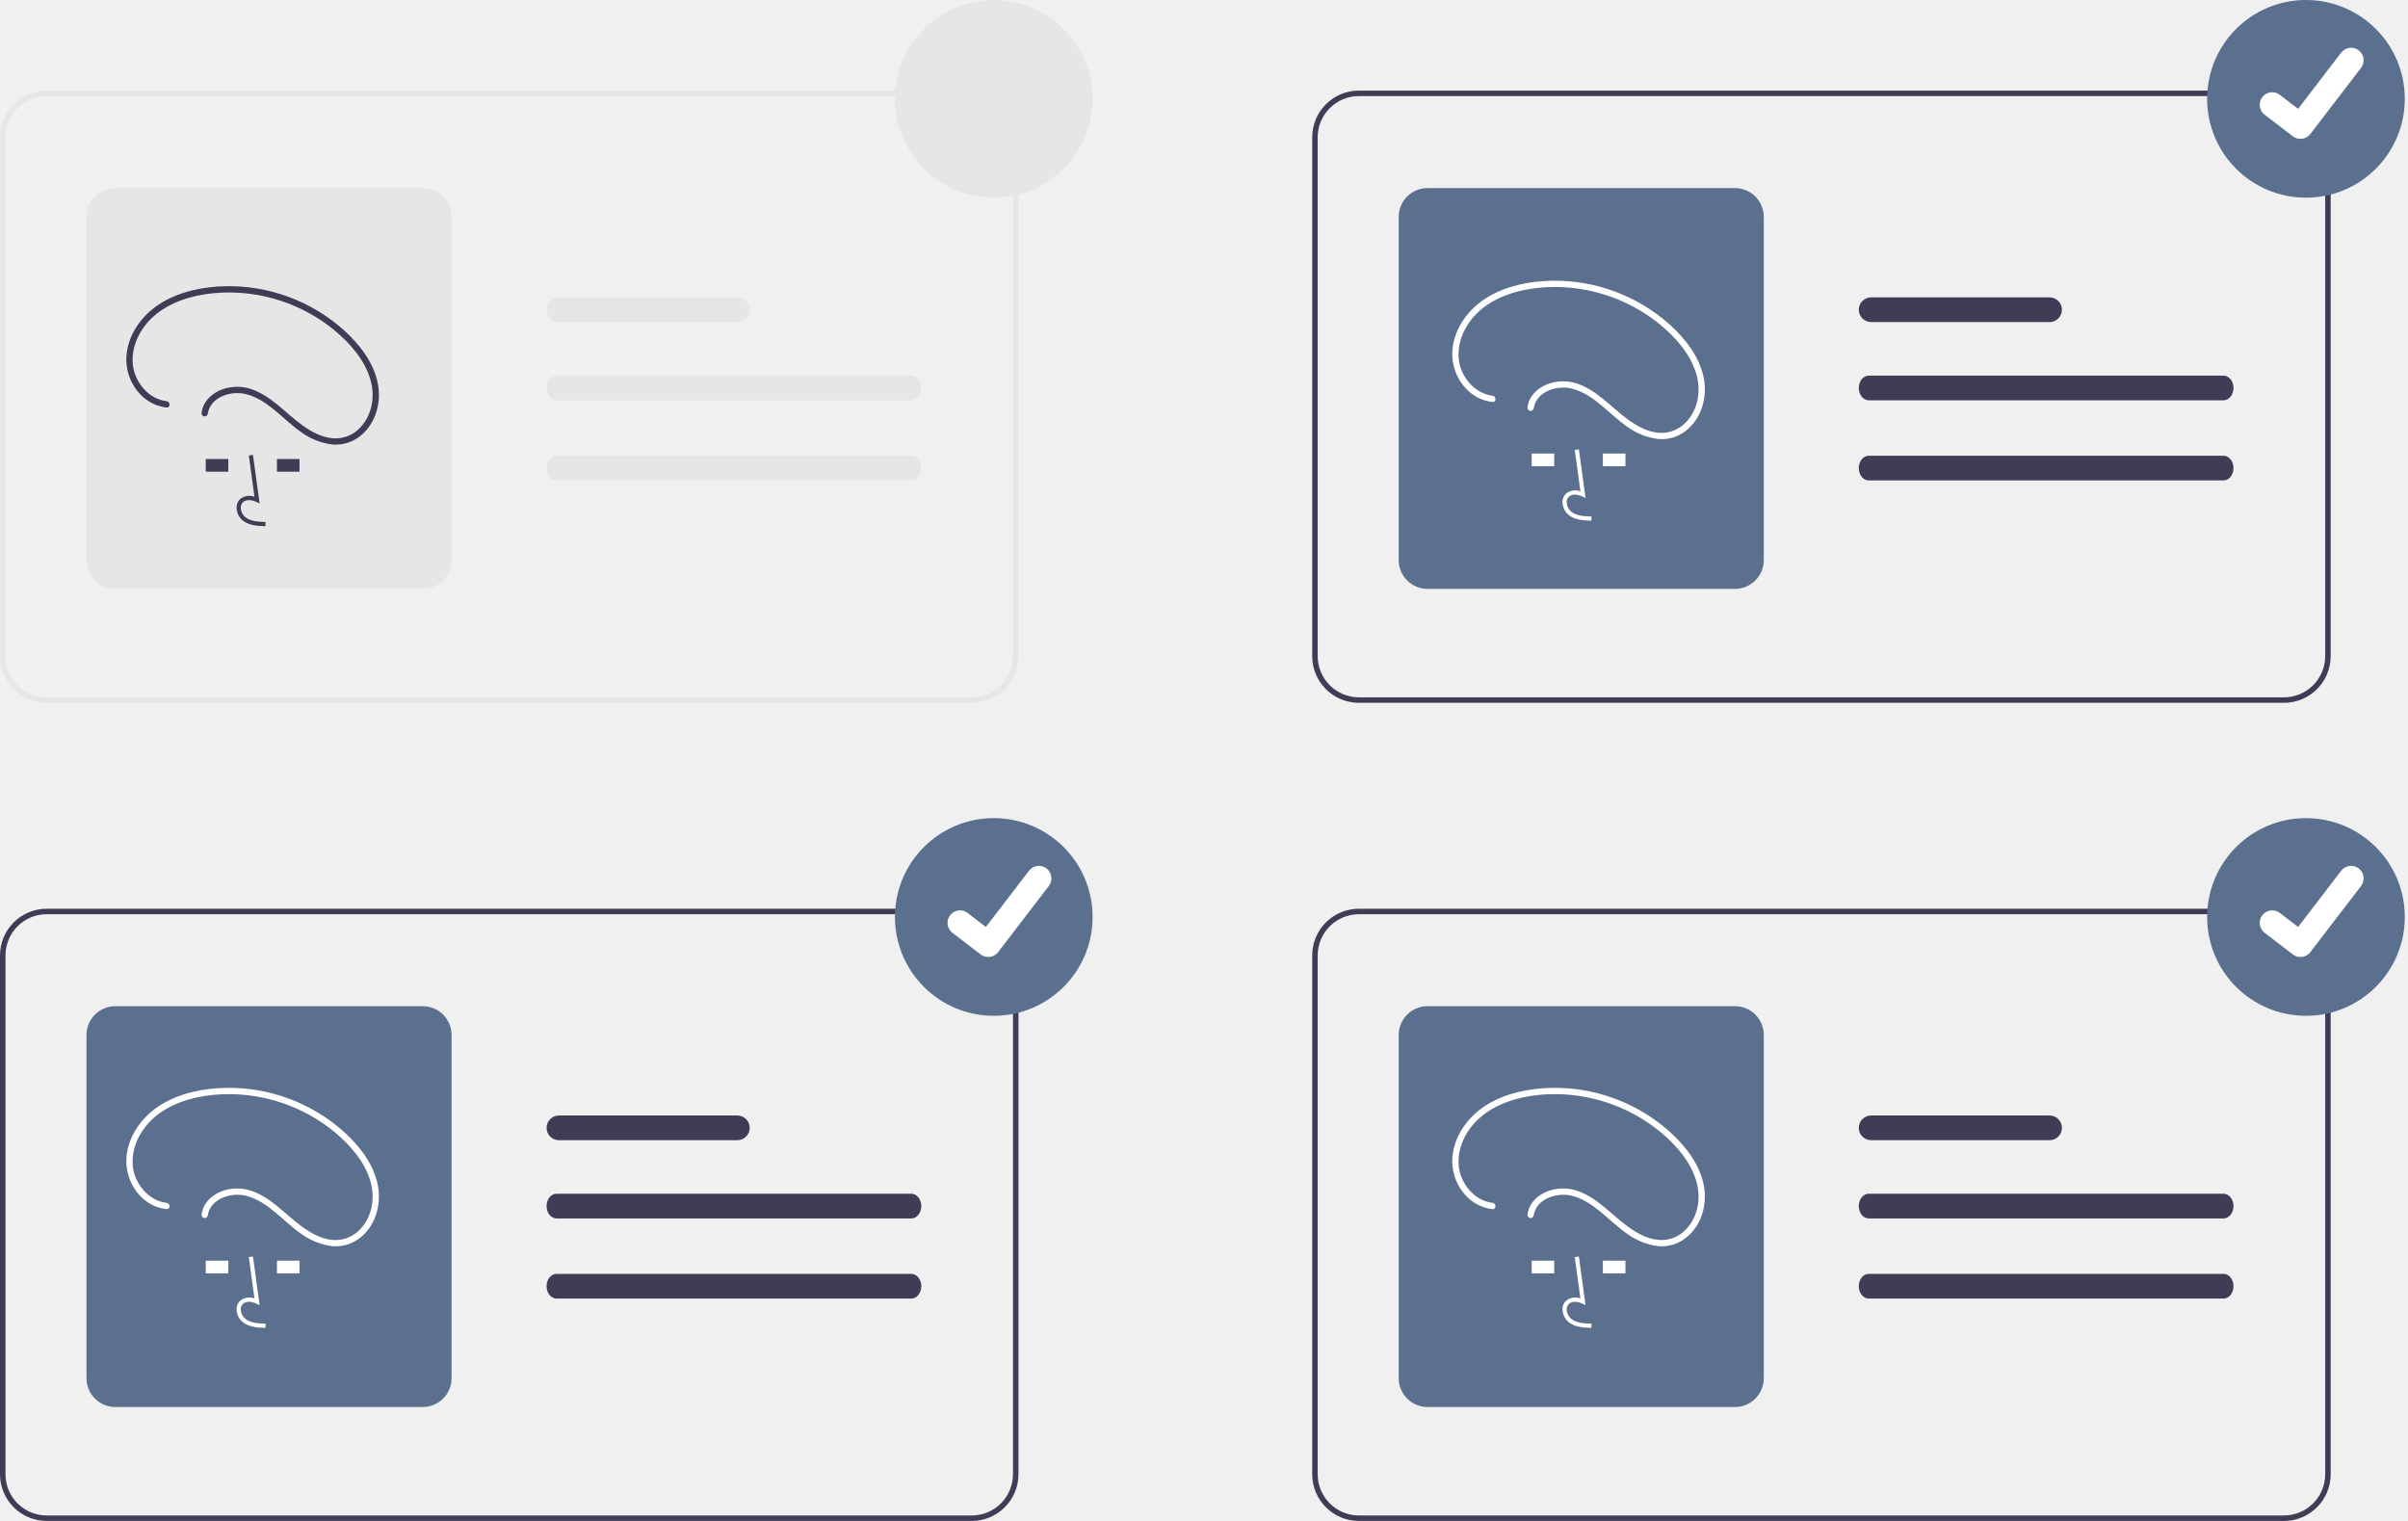
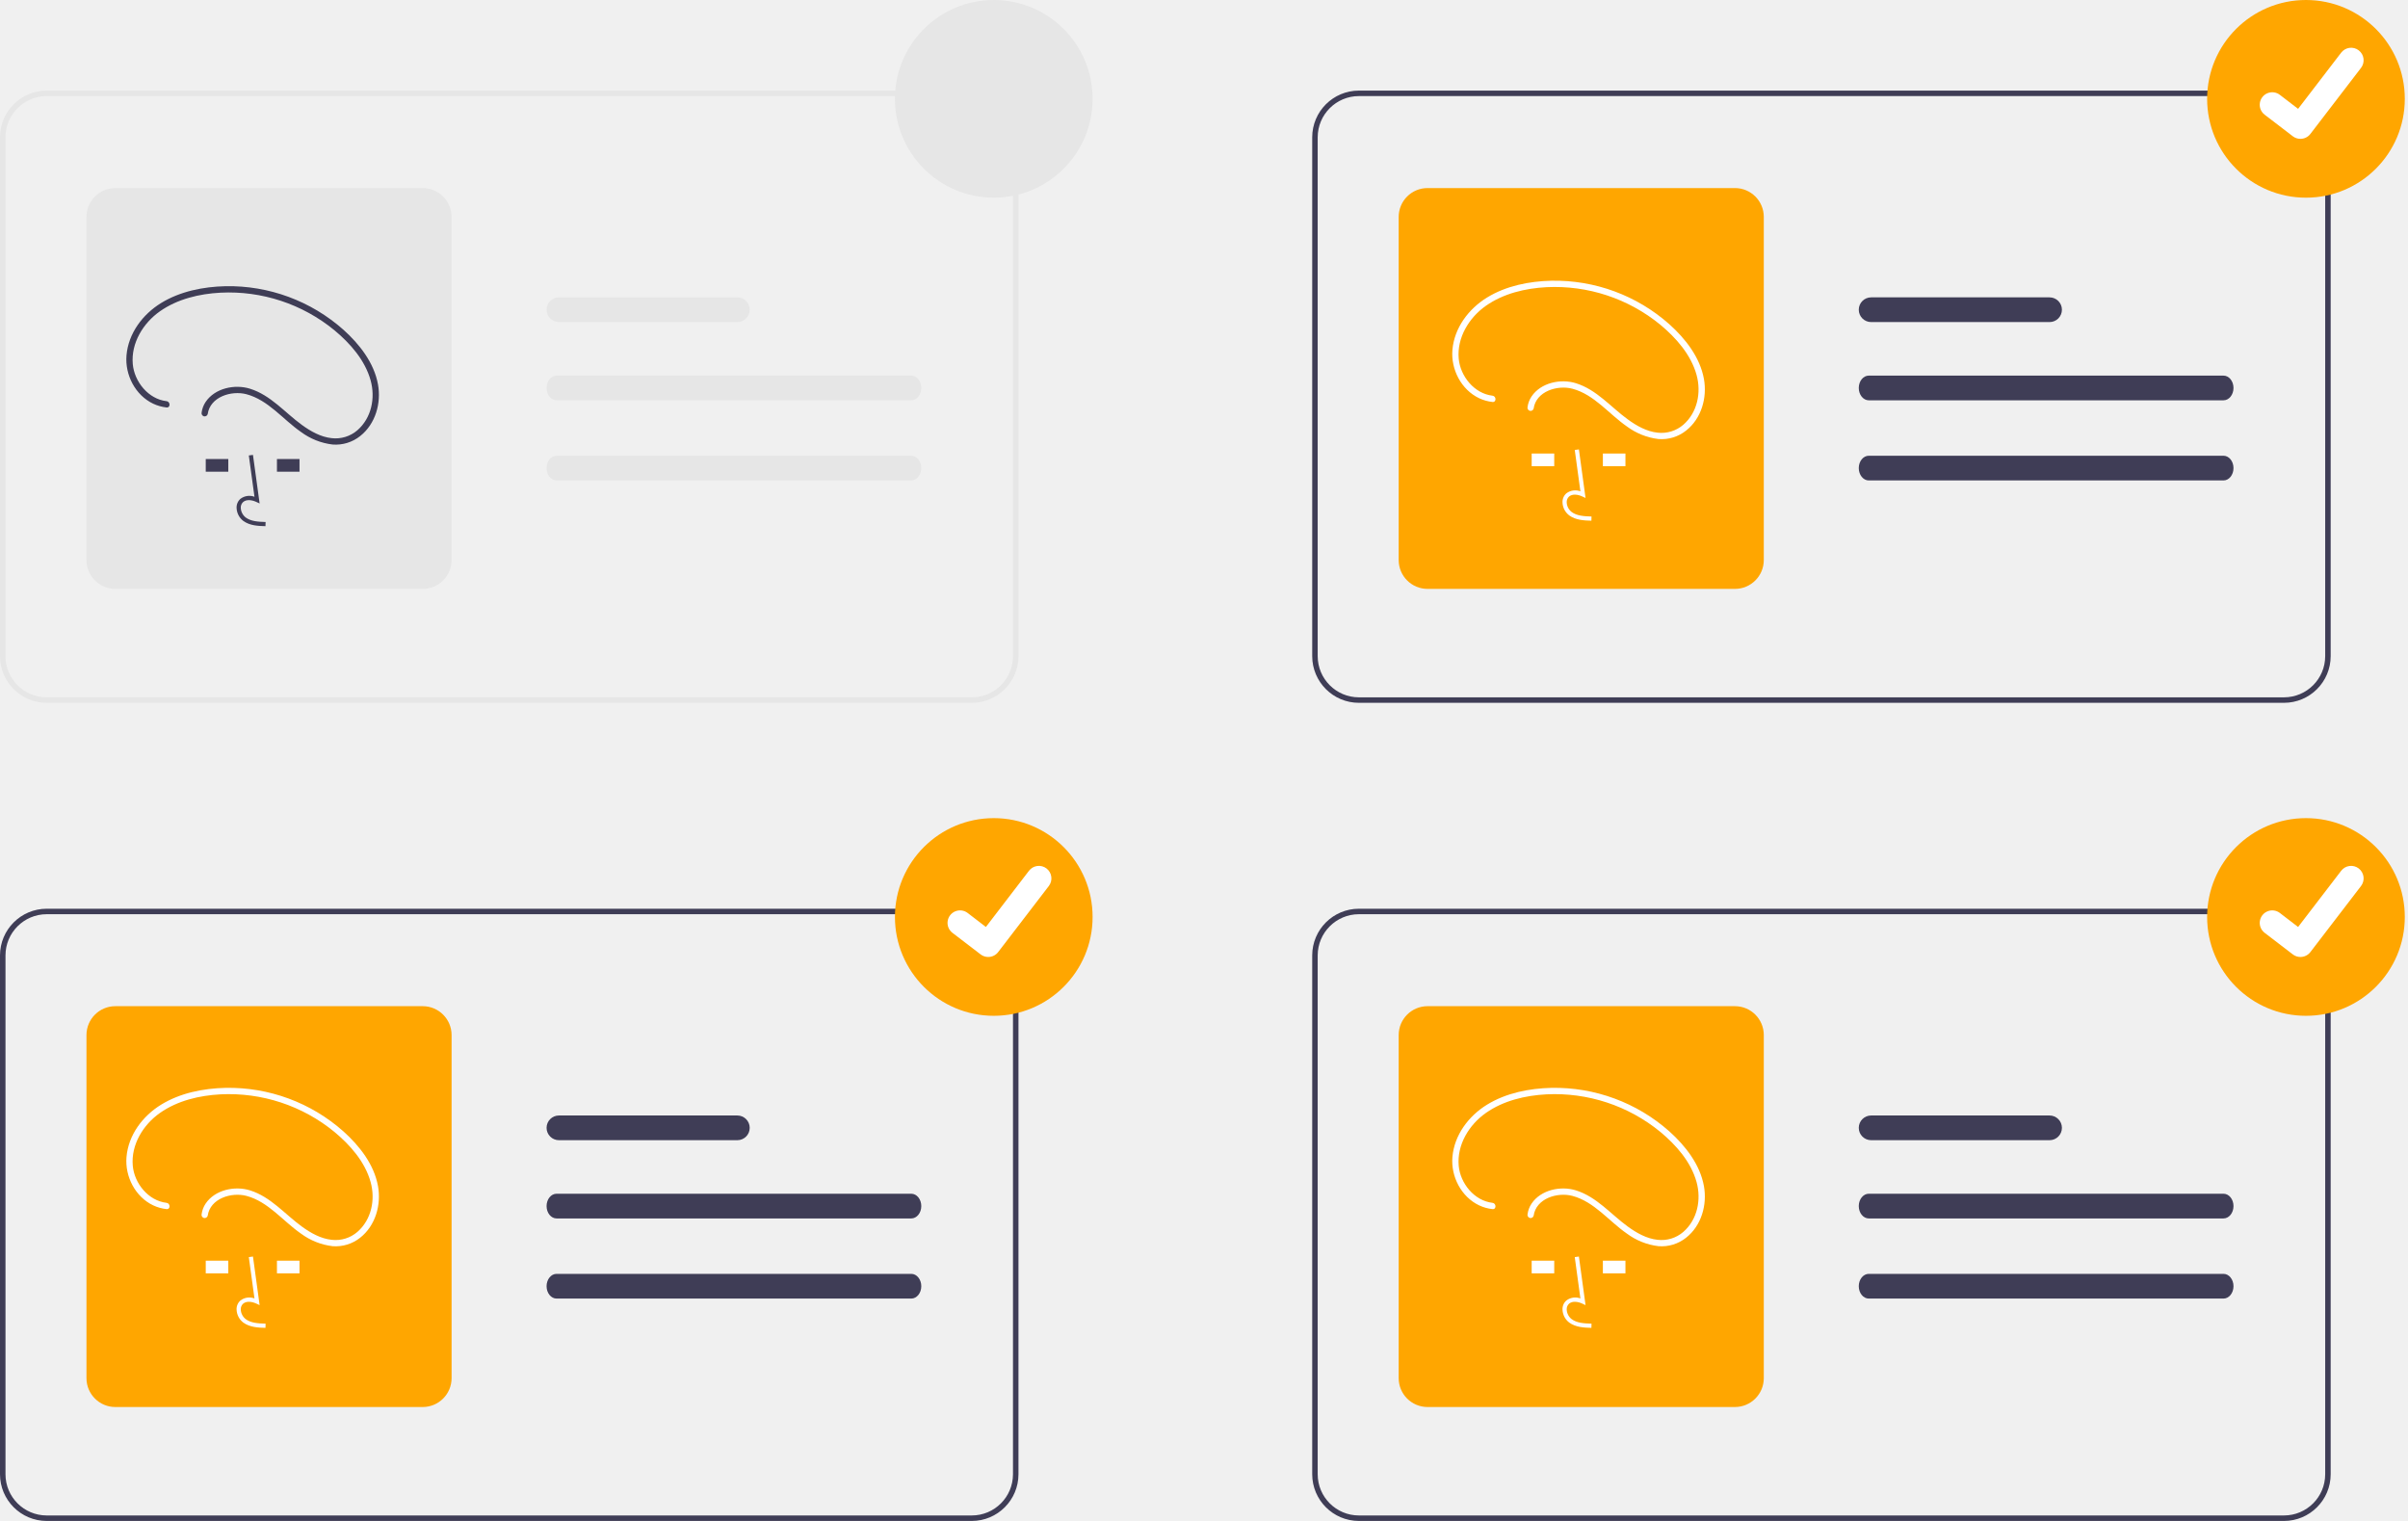
<svg xmlns="http://www.w3.org/2000/svg" width="190px" height="120px" viewBox="0 0 190 120" version="1.1">
  <g id="Illustrations" stroke="none" stroke-width="1" fill="none" fill-rule="evenodd">
    <g id="illustration/select-organizations" fill-rule="nonzero">
      <g id="undraw_Invite_re_rrcp">
        <path d="M76.679,55.451 L3.682,55.451 C1.65,55.449 0.002,53.802 0,51.769 L0,10.83 C0.002,8.798 1.65,7.15 3.682,7.148 L76.679,7.148 C78.711,7.15 80.359,8.798 80.361,10.83 L80.361,51.769 C80.359,53.802 78.711,55.449 76.679,55.451 Z M3.682,7.581 C1.889,7.583 0.435,9.037 0.433,10.83 L0.433,51.769 C0.435,53.563 1.889,55.016 3.682,55.018 L76.679,55.018 C78.472,55.016 79.926,53.563 79.928,51.769 L79.928,10.83 C79.926,9.037 78.472,7.583 76.679,7.581 L3.682,7.581 Z" id="Shape" fill="#E6E6E6" />
        <path d="M58.181,23.461 L44.101,23.461 C43.563,23.461 43.126,23.898 43.126,24.436 C43.126,24.974 43.563,25.411 44.101,25.411 L58.181,25.411 C58.719,25.411 59.155,24.974 59.155,24.436 C59.155,23.898 58.719,23.461 58.181,23.461 L58.181,23.461 Z" id="Path" fill="#E6E6E6" />
        <path d="M71.905,29.635 L43.915,29.635 C43.479,29.635 43.126,30.072 43.126,30.609 C43.126,31.146 43.479,31.584 43.915,31.584 L71.905,31.584 C72.34,31.584 72.693,31.146 72.693,30.609 C72.693,30.072 72.34,29.635 71.905,29.635 Z" id="Path" fill="#E6E6E6" />
        <path d="M71.905,35.957 L43.915,35.957 C43.479,35.957 43.126,36.394 43.126,36.931 C43.126,37.469 43.479,37.906 43.915,37.906 L71.905,37.906 C72.34,37.906 72.693,37.469 72.693,36.931 C72.693,36.394 72.34,35.957 71.905,35.957 Z" id="Path" fill="#E6E6E6" />
        <path d="M33.357,46.462 L9.097,46.462 C7.842,46.461 6.825,45.443 6.823,44.188 L6.823,17.112 C6.825,15.856 7.842,14.839 9.097,14.838 L33.357,14.838 C34.613,14.839 35.63,15.856 35.632,17.112 L35.632,44.188 C35.63,45.443 34.613,46.461 33.357,46.462 L33.357,46.462 Z" id="Path" fill="#E6E6E6" />
        <circle id="Oval" fill="#E6E6E6" cx="78.412" cy="7.798" r="7.798" />
        <path d="M180.217,55.451 L107.22,55.451 C105.187,55.449 103.54,53.802 103.538,51.769 L103.538,10.83 C103.54,8.798 105.187,7.15 107.22,7.148 L180.217,7.148 C182.249,7.15 183.897,8.798 183.899,10.83 L183.899,51.769 C183.897,53.802 182.249,55.449 180.217,55.451 Z M107.22,7.581 C105.427,7.583 103.973,9.037 103.971,10.83 L103.971,51.769 C103.973,53.563 105.427,55.016 107.22,55.018 L180.217,55.018 C182.01,55.016 183.464,53.563 183.466,51.769 L183.466,10.83 C183.464,9.037 182.01,7.583 180.217,7.581 L107.22,7.581 Z" id="Shape" fill="#3F3D56" />
        <path d="M161.718,23.461 L147.639,23.461 C147.101,23.461 146.664,23.898 146.664,24.436 C146.664,24.974 147.101,25.411 147.639,25.411 L161.718,25.411 C162.257,25.411 162.693,24.974 162.693,24.436 C162.693,23.898 162.257,23.461 161.718,23.461 L161.718,23.461 Z" id="Path" fill="#3F3D56" />
        <path d="M175.443,29.635 L147.453,29.635 C147.017,29.635 146.664,30.072 146.664,30.609 C146.664,31.146 147.017,31.584 147.453,31.584 L175.443,31.584 C175.878,31.584 176.231,31.146 176.231,30.609 C176.231,30.072 175.878,29.635 175.443,29.635 Z" id="Path" fill="#3F3D56" />
        <path d="M175.443,35.957 L147.453,35.957 C147.017,35.957 146.664,36.394 146.664,36.931 C146.664,37.469 147.017,37.906 147.453,37.906 L175.443,37.906 C175.878,37.906 176.231,37.469 176.231,36.931 C176.231,36.394 175.878,35.957 175.443,35.957 Z" id="Path" fill="#3F3D56" />
-         <path d="M136.895,46.462 L112.635,46.462 C111.38,46.461 110.362,45.443 110.361,44.188 L110.361,17.112 C110.362,15.856 111.38,14.839 112.635,14.838 L136.895,14.838 C138.151,14.839 139.168,15.856 139.17,17.112 L139.17,44.188 C139.168,45.443 138.151,46.461 136.895,46.462 L136.895,46.462 Z" id="Path" fill="#5B708F" />
-         <circle id="Oval" fill="#5B708F" cx="181.949" cy="7.798" r="7.798" />
+         <path d="M136.895,46.462 L112.635,46.462 C111.38,46.461 110.362,45.443 110.361,44.188 L110.361,17.112 C110.362,15.856 111.38,14.839 112.635,14.838 L136.895,14.838 C138.151,14.839 139.168,15.856 139.17,17.112 L139.17,44.188 C139.168,45.443 138.151,46.461 136.895,46.462 L136.895,46.462 Z" id="Path" fill="#ffa600" />
+         <circle id="Oval" fill="#ffa600" cx="181.949" cy="7.798" r="7.798" />
        <path d="M181.511,10.954 C181.298,10.955 181.091,10.886 180.921,10.759 L180.911,10.751 L178.69,9.05 C178.409,8.836 178.264,8.488 178.31,8.138 C178.356,7.788 178.585,7.489 178.911,7.354 C179.237,7.219 179.61,7.268 179.89,7.484 L181.329,8.587 L184.728,4.153 C184.888,3.946 185.123,3.81 185.382,3.775 C185.642,3.741 185.904,3.811 186.112,3.971 L186.091,3.999 L186.112,3.971 C186.544,4.303 186.626,4.922 186.295,5.354 L182.296,10.569 C182.109,10.813 181.818,10.955 181.511,10.954 L181.511,10.954 Z" id="Path" fill="#FFFFFF" />
        <path d="M76.679,120 L3.682,120 C1.65,119.998 0.002,118.35 0,116.318 L0,75.379 C0.002,73.346 1.65,71.699 3.682,71.697 L76.679,71.697 C78.711,71.699 80.359,73.346 80.361,75.379 L80.361,116.318 C80.359,118.35 78.711,119.998 76.679,120 L76.679,120 Z M3.682,72.13 C1.889,72.132 0.435,73.585 0.433,75.379 L0.433,116.318 C0.435,118.111 1.889,119.565 3.682,119.567 L76.679,119.567 C78.472,119.565 79.926,118.111 79.928,116.318 L79.928,75.379 C79.926,73.585 78.472,72.132 76.679,72.13 L3.682,72.13 Z" id="Shape" fill="#3F3D56" />
        <path d="M58.181,88.01 L44.101,88.01 C43.563,88.01 43.126,88.446 43.126,88.985 C43.126,89.523 43.563,89.959 44.101,89.959 L58.181,89.959 C58.719,89.959 59.155,89.523 59.155,88.985 C59.155,88.446 58.719,88.01 58.181,88.01 L58.181,88.01 Z" id="Path" fill="#3F3D56" />
        <path d="M71.905,94.183 L43.915,94.183 C43.479,94.183 43.126,94.621 43.126,95.158 C43.126,95.695 43.479,96.133 43.915,96.133 L71.905,96.133 C72.34,96.133 72.693,95.695 72.693,95.158 C72.693,94.621 72.34,94.183 71.905,94.183 Z" id="Path" fill="#3F3D56" />
        <path d="M71.905,100.505 L43.915,100.505 C43.479,100.505 43.126,100.943 43.126,101.48 C43.126,102.017 43.479,102.455 43.915,102.455 L71.905,102.455 C72.34,102.455 72.693,102.017 72.693,101.48 C72.693,100.943 72.34,100.505 71.905,100.505 Z" id="Path" fill="#3F3D56" />
-         <path d="M33.357,111.011 L9.097,111.011 C7.842,111.009 6.825,109.992 6.823,108.736 L6.823,81.661 C6.825,80.405 7.842,79.388 9.097,79.386 L33.357,79.386 C34.613,79.388 35.63,80.405 35.632,81.661 L35.632,108.736 C35.63,109.992 34.613,111.009 33.357,111.011 L33.357,111.011 Z" id="Path" fill="#5B708F" />
-         <circle id="Oval" fill="#5B708F" cx="78.412" cy="72.347" r="7.798" />
+         <path d="M33.357,111.011 L9.097,111.011 C7.842,111.009 6.825,109.992 6.823,108.736 L6.823,81.661 C6.825,80.405 7.842,79.388 9.097,79.386 L33.357,79.386 C34.613,79.388 35.63,80.405 35.632,81.661 L35.632,108.736 C35.63,109.992 34.613,111.009 33.357,111.011 L33.357,111.011 Z" id="Path" fill="#ffa600" />
+         <circle id="Oval" fill="#ffa600" cx="78.412" cy="72.347" r="7.798" />
        <path d="M77.973,75.503 C77.761,75.504 77.554,75.435 77.383,75.307 L77.373,75.299 L75.152,73.599 C74.871,73.385 74.726,73.037 74.772,72.687 C74.818,72.337 75.047,72.038 75.373,71.903 C75.699,71.768 76.072,71.817 76.352,72.032 L77.791,73.136 L81.19,68.702 C81.35,68.494 81.585,68.358 81.844,68.324 C82.104,68.29 82.366,68.36 82.574,68.519 L82.553,68.548 L82.574,68.52 C83.006,68.852 83.088,69.471 82.757,69.903 L78.758,75.118 C78.571,75.362 78.281,75.504 77.973,75.503 L77.973,75.503 Z" id="Path" fill="#FFFFFF" />
        <path d="M180.217,120 L107.22,120 C105.187,119.998 103.54,118.35 103.538,116.318 L103.538,75.379 C103.54,73.346 105.187,71.699 107.22,71.697 L180.217,71.697 C182.249,71.699 183.897,73.346 183.899,75.379 L183.899,116.318 C183.897,118.35 182.249,119.998 180.217,120 L180.217,120 Z M107.22,72.13 C105.427,72.132 103.973,73.585 103.971,75.379 L103.971,116.318 C103.973,118.111 105.427,119.565 107.22,119.567 L180.217,119.567 C182.01,119.565 183.464,118.111 183.466,116.318 L183.466,75.379 C183.464,73.585 182.01,72.132 180.217,72.13 L107.22,72.13 Z" id="Shape" fill="#3F3D56" />
        <path d="M161.718,88.01 L147.639,88.01 C147.101,88.01 146.664,88.446 146.664,88.985 C146.664,89.523 147.101,89.959 147.639,89.959 L161.718,89.959 C162.257,89.959 162.693,89.523 162.693,88.985 C162.693,88.446 162.257,88.01 161.718,88.01 L161.718,88.01 Z" id="Path" fill="#3F3D56" />
        <path d="M175.443,94.183 L147.453,94.183 C147.017,94.183 146.664,94.621 146.664,95.158 C146.664,95.695 147.017,96.133 147.453,96.133 L175.443,96.133 C175.878,96.133 176.231,95.695 176.231,95.158 C176.231,94.621 175.878,94.183 175.443,94.183 Z" id="Path" fill="#3F3D56" />
        <path d="M175.443,100.505 L147.453,100.505 C147.017,100.505 146.664,100.943 146.664,101.48 C146.664,102.017 147.017,102.455 147.453,102.455 L175.443,102.455 C175.878,102.455 176.231,102.017 176.231,101.48 C176.231,100.943 175.878,100.505 175.443,100.505 Z" id="Path" fill="#3F3D56" />
-         <path d="M136.895,111.011 L112.635,111.011 C111.38,111.009 110.362,109.992 110.361,108.736 L110.361,81.661 C110.362,80.405 111.38,79.388 112.635,79.386 L136.895,79.386 C138.151,79.388 139.168,80.405 139.17,81.661 L139.17,108.736 C139.168,109.992 138.151,111.009 136.895,111.011 L136.895,111.011 Z" id="Path" fill="#5B708F" />
-         <circle id="Oval" fill="#5B708F" cx="181.949" cy="72.347" r="7.798" />
+         <path d="M136.895,111.011 L112.635,111.011 C111.38,111.009 110.362,109.992 110.361,108.736 L110.361,81.661 C110.362,80.405 111.38,79.388 112.635,79.386 L136.895,79.386 C138.151,79.388 139.168,80.405 139.17,81.661 L139.17,108.736 C139.168,109.992 138.151,111.009 136.895,111.011 L136.895,111.011 Z" id="Path" fill="#ffa600" />
+         <circle id="Oval" fill="#ffa600" cx="181.949" cy="72.347" r="7.798" />
        <path d="M181.511,75.503 C181.298,75.504 181.091,75.435 180.921,75.307 L180.911,75.299 L178.69,73.599 C178.409,73.385 178.264,73.037 178.31,72.687 C178.356,72.337 178.585,72.038 178.911,71.903 C179.237,71.768 179.61,71.817 179.89,72.032 L181.329,73.136 L184.728,68.702 C184.888,68.494 185.123,68.358 185.382,68.324 C185.642,68.29 185.904,68.36 186.112,68.519 L186.091,68.548 L186.112,68.52 C186.544,68.852 186.626,69.471 186.295,69.903 L182.296,75.118 C182.109,75.362 181.818,75.504 181.511,75.503 L181.511,75.503 Z" id="Path" fill="#FFFFFF" />
        <path d="M125.567,41.082 C125.021,41.067 124.341,41.048 123.818,40.665 C123.502,40.425 123.308,40.058 123.289,39.662 C123.27,39.38 123.383,39.105 123.596,38.92 C123.913,38.683 124.329,38.623 124.7,38.761 L124.254,35.501 L124.581,35.457 L125.105,39.288 L124.832,39.163 C124.515,39.018 124.08,38.944 123.81,39.172 C123.675,39.293 123.605,39.47 123.619,39.65 C123.635,39.945 123.779,40.218 124.013,40.399 C124.42,40.696 124.962,40.735 125.577,40.752 L125.567,41.082 Z" id="Path" fill="#FFFFFF" />
        <rect id="Rectangle" fill="#FFFFFF" x="120.855" y="35.782" width="1.78" height="1" />
        <rect id="Rectangle" fill="#FFFFFF" x="126.473" y="35.782" width="1.78" height="1" />
        <path d="M117.763,31.219 C116.329,31.056 115.219,29.682 115.097,28.289 C114.952,26.631 115.918,25.057 117.242,24.127 C118.627,23.154 120.353,22.748 122.022,22.658 C125.279,22.496 128.48,23.551 131.002,25.618 C132.253,26.657 133.422,27.981 133.865,29.58 C134.249,30.968 133.936,32.541 132.82,33.513 C132.261,33.995 131.527,34.221 130.794,34.137 C129.927,34.047 129.128,33.592 128.436,33.088 C127.09,32.11 125.985,30.746 124.345,30.235 C123.142,29.86 121.582,30.19 120.847,31.277 C120.68,31.526 120.572,31.81 120.531,32.107 C120.499,32.238 120.575,32.371 120.704,32.411 C120.836,32.447 120.972,32.37 121.009,32.238 C121.202,30.869 122.886,30.357 124.068,30.67 C125.791,31.126 126.948,32.664 128.361,33.641 C129.093,34.187 129.955,34.531 130.862,34.639 C131.648,34.701 132.428,34.461 133.043,33.969 C134.251,33.015 134.713,31.375 134.446,29.898 C134.137,28.188 132.986,26.722 131.723,25.587 C129.162,23.311 125.838,22.083 122.413,22.148 C120.665,22.188 118.843,22.549 117.337,23.472 C115.877,24.368 114.749,25.866 114.601,27.608 C114.472,29.141 115.294,30.745 116.706,31.417 C117.039,31.574 117.396,31.675 117.763,31.715 C118.079,31.751 118.076,31.255 117.763,31.219 L117.763,31.219 Z" id="Path" fill="#FFFFFF" />
        <path d="M125.567,104.765 C125.021,104.749 124.341,104.73 123.818,104.348 C123.502,104.108 123.308,103.74 123.289,103.344 C123.27,103.062 123.383,102.788 123.596,102.602 C123.913,102.365 124.329,102.305 124.7,102.443 L124.254,99.184 L124.581,99.139 L125.105,102.971 L124.832,102.845 C124.515,102.7 124.08,102.626 123.81,102.854 C123.675,102.975 123.605,103.152 123.619,103.333 C123.635,103.627 123.779,103.9 124.013,104.081 C124.42,104.379 124.962,104.417 125.577,104.434 L125.567,104.765 Z" id="Path" fill="#FFFFFF" />
        <rect id="Rectangle" fill="#FFFFFF" x="120.855" y="99.465" width="1.78" height="1" />
        <rect id="Rectangle" fill="#FFFFFF" x="126.473" y="99.465" width="1.78" height="1" />
        <path d="M117.763,94.901 C116.329,94.738 115.219,93.365 115.097,91.971 C114.952,90.314 115.918,88.739 117.242,87.809 C118.627,86.836 120.353,86.43 122.022,86.341 C125.279,86.179 128.48,87.234 131.002,89.301 C132.253,90.34 133.422,91.663 133.865,93.262 C134.249,94.65 133.936,96.223 132.82,97.196 C132.261,97.678 131.527,97.904 130.794,97.819 C129.927,97.729 129.128,97.274 128.436,96.771 C127.09,95.792 125.985,94.428 124.345,93.917 C123.142,93.542 121.582,93.872 120.847,94.96 C120.68,95.209 120.572,95.492 120.531,95.789 C120.499,95.92 120.575,96.053 120.704,96.094 C120.836,96.129 120.972,96.052 121.009,95.921 C121.202,94.551 122.886,94.04 124.068,94.353 C125.791,94.809 126.948,96.346 128.361,97.323 C129.093,97.869 129.955,98.213 130.862,98.321 C131.648,98.383 132.428,98.143 133.043,97.651 C134.251,96.697 134.713,95.057 134.446,93.58 C134.137,91.87 132.986,90.404 131.723,89.269 C129.162,86.993 125.838,85.765 122.413,85.83 C120.665,85.87 118.843,86.231 117.337,87.154 C115.877,88.05 114.749,89.549 114.601,91.29 C114.472,92.824 115.294,94.427 116.706,95.099 C117.039,95.257 117.396,95.357 117.763,95.397 C118.079,95.433 118.076,94.937 117.763,94.901 L117.763,94.901 Z" id="Path" fill="#FFFFFF" />
        <path d="M20.946,104.765 C20.4,104.749 19.72,104.73 19.197,104.348 C18.881,104.108 18.688,103.74 18.668,103.344 C18.649,103.062 18.762,102.788 18.975,102.602 C19.292,102.365 19.708,102.305 20.079,102.443 L19.633,99.184 L19.96,99.139 L20.485,102.971 L20.211,102.845 C19.894,102.7 19.459,102.626 19.189,102.854 C19.054,102.975 18.984,103.152 18.998,103.333 C19.014,103.627 19.158,103.9 19.392,104.081 C19.799,104.379 20.341,104.417 20.956,104.434 L20.946,104.765 Z" id="Path" fill="#FFFFFF" />
        <rect id="Rectangle" fill="#FFFFFF" x="16.234" y="99.465" width="1.78" height="1" />
        <rect id="Rectangle" fill="#FFFFFF" x="21.852" y="99.465" width="1.78" height="1" />
        <path d="M13.142,94.901 C11.708,94.738 10.598,93.365 10.476,91.971 C10.331,90.314 11.297,88.739 12.621,87.809 C14.006,86.836 15.732,86.43 17.401,86.341 C20.658,86.179 23.859,87.234 26.381,89.301 C27.633,90.34 28.801,91.663 29.244,93.262 C29.628,94.65 29.315,96.223 28.199,97.196 C27.64,97.678 26.906,97.904 26.173,97.819 C25.306,97.729 24.507,97.274 23.815,96.771 C22.469,95.792 21.364,94.428 19.724,93.917 C18.521,93.542 16.961,93.872 16.226,94.96 C16.059,95.209 15.951,95.492 15.91,95.789 C15.878,95.92 15.954,96.053 16.083,96.094 C16.215,96.129 16.351,96.052 16.388,95.921 C16.581,94.551 18.265,94.04 19.447,94.353 C21.17,94.809 22.327,96.346 23.74,97.323 C24.472,97.869 25.334,98.213 26.241,98.321 C27.027,98.383 27.807,98.143 28.422,97.651 C29.63,96.697 30.092,95.057 29.825,93.58 C29.516,91.87 28.365,90.404 27.102,89.269 C24.541,86.993 21.217,85.765 17.792,85.83 C16.045,85.87 14.222,86.231 12.716,87.154 C11.256,88.05 10.128,89.549 9.981,91.29 C9.851,92.824 10.673,94.427 12.085,95.099 C12.418,95.257 12.775,95.357 13.142,95.397 C13.458,95.433 13.455,94.937 13.142,94.901 L13.142,94.901 Z" id="Path" fill="#FFFFFF" />
        <path d="M20.946,41.515 C20.4,41.5 19.72,41.481 19.197,41.099 C18.881,40.859 18.688,40.491 18.668,40.095 C18.649,39.813 18.762,39.539 18.975,39.353 C19.292,39.116 19.708,39.056 20.079,39.194 L19.633,35.935 L19.96,35.89 L20.485,39.722 L20.211,39.596 C19.894,39.451 19.459,39.377 19.189,39.605 C19.054,39.726 18.984,39.903 18.998,40.084 C19.014,40.378 19.158,40.651 19.392,40.832 C19.799,41.129 20.341,41.168 20.956,41.185 L20.946,41.515 Z" id="Path" fill="#3F3D56" />
        <rect id="Rectangle" fill="#3F3D56" x="16.234" y="36.216" width="1.78" height="1" />
        <rect id="Rectangle" fill="#3F3D56" x="21.852" y="36.216" width="1.78" height="1" />
        <path d="M13.142,31.652 C11.708,31.489 10.598,30.116 10.476,28.722 C10.331,27.065 11.297,25.49 12.621,24.56 C14.006,23.587 15.732,23.181 17.401,23.092 C20.658,22.929 23.859,23.984 26.381,26.051 C27.633,27.091 28.801,28.414 29.244,30.013 C29.628,31.401 29.315,32.974 28.199,33.947 C27.64,34.428 26.906,34.655 26.173,34.57 C25.306,34.48 24.507,34.025 23.815,33.522 C22.469,32.543 21.364,31.179 19.724,30.668 C18.521,30.293 16.961,30.623 16.226,31.71 C16.059,31.959 15.951,32.243 15.91,32.54 C15.878,32.671 15.954,32.804 16.083,32.845 C16.215,32.88 16.351,32.803 16.388,32.672 C16.581,31.302 18.265,30.791 19.447,31.104 C21.17,31.56 22.327,33.097 23.74,34.074 C24.472,34.62 25.334,34.964 26.241,35.072 C27.027,35.134 27.807,34.894 28.422,34.402 C29.63,33.448 30.092,31.808 29.825,30.331 C29.516,28.621 28.365,27.155 27.102,26.02 C24.541,23.744 21.217,22.516 17.792,22.581 C16.045,22.621 14.222,22.982 12.716,23.905 C11.256,24.801 10.128,26.299 9.981,28.041 C9.851,29.575 10.673,31.178 12.085,31.85 C12.418,32.008 12.775,32.108 13.142,32.148 C13.458,32.184 13.455,31.688 13.142,31.652 L13.142,31.652 Z" id="Path" fill="#3F3D56" />
      </g>
    </g>
  </g>
</svg>
